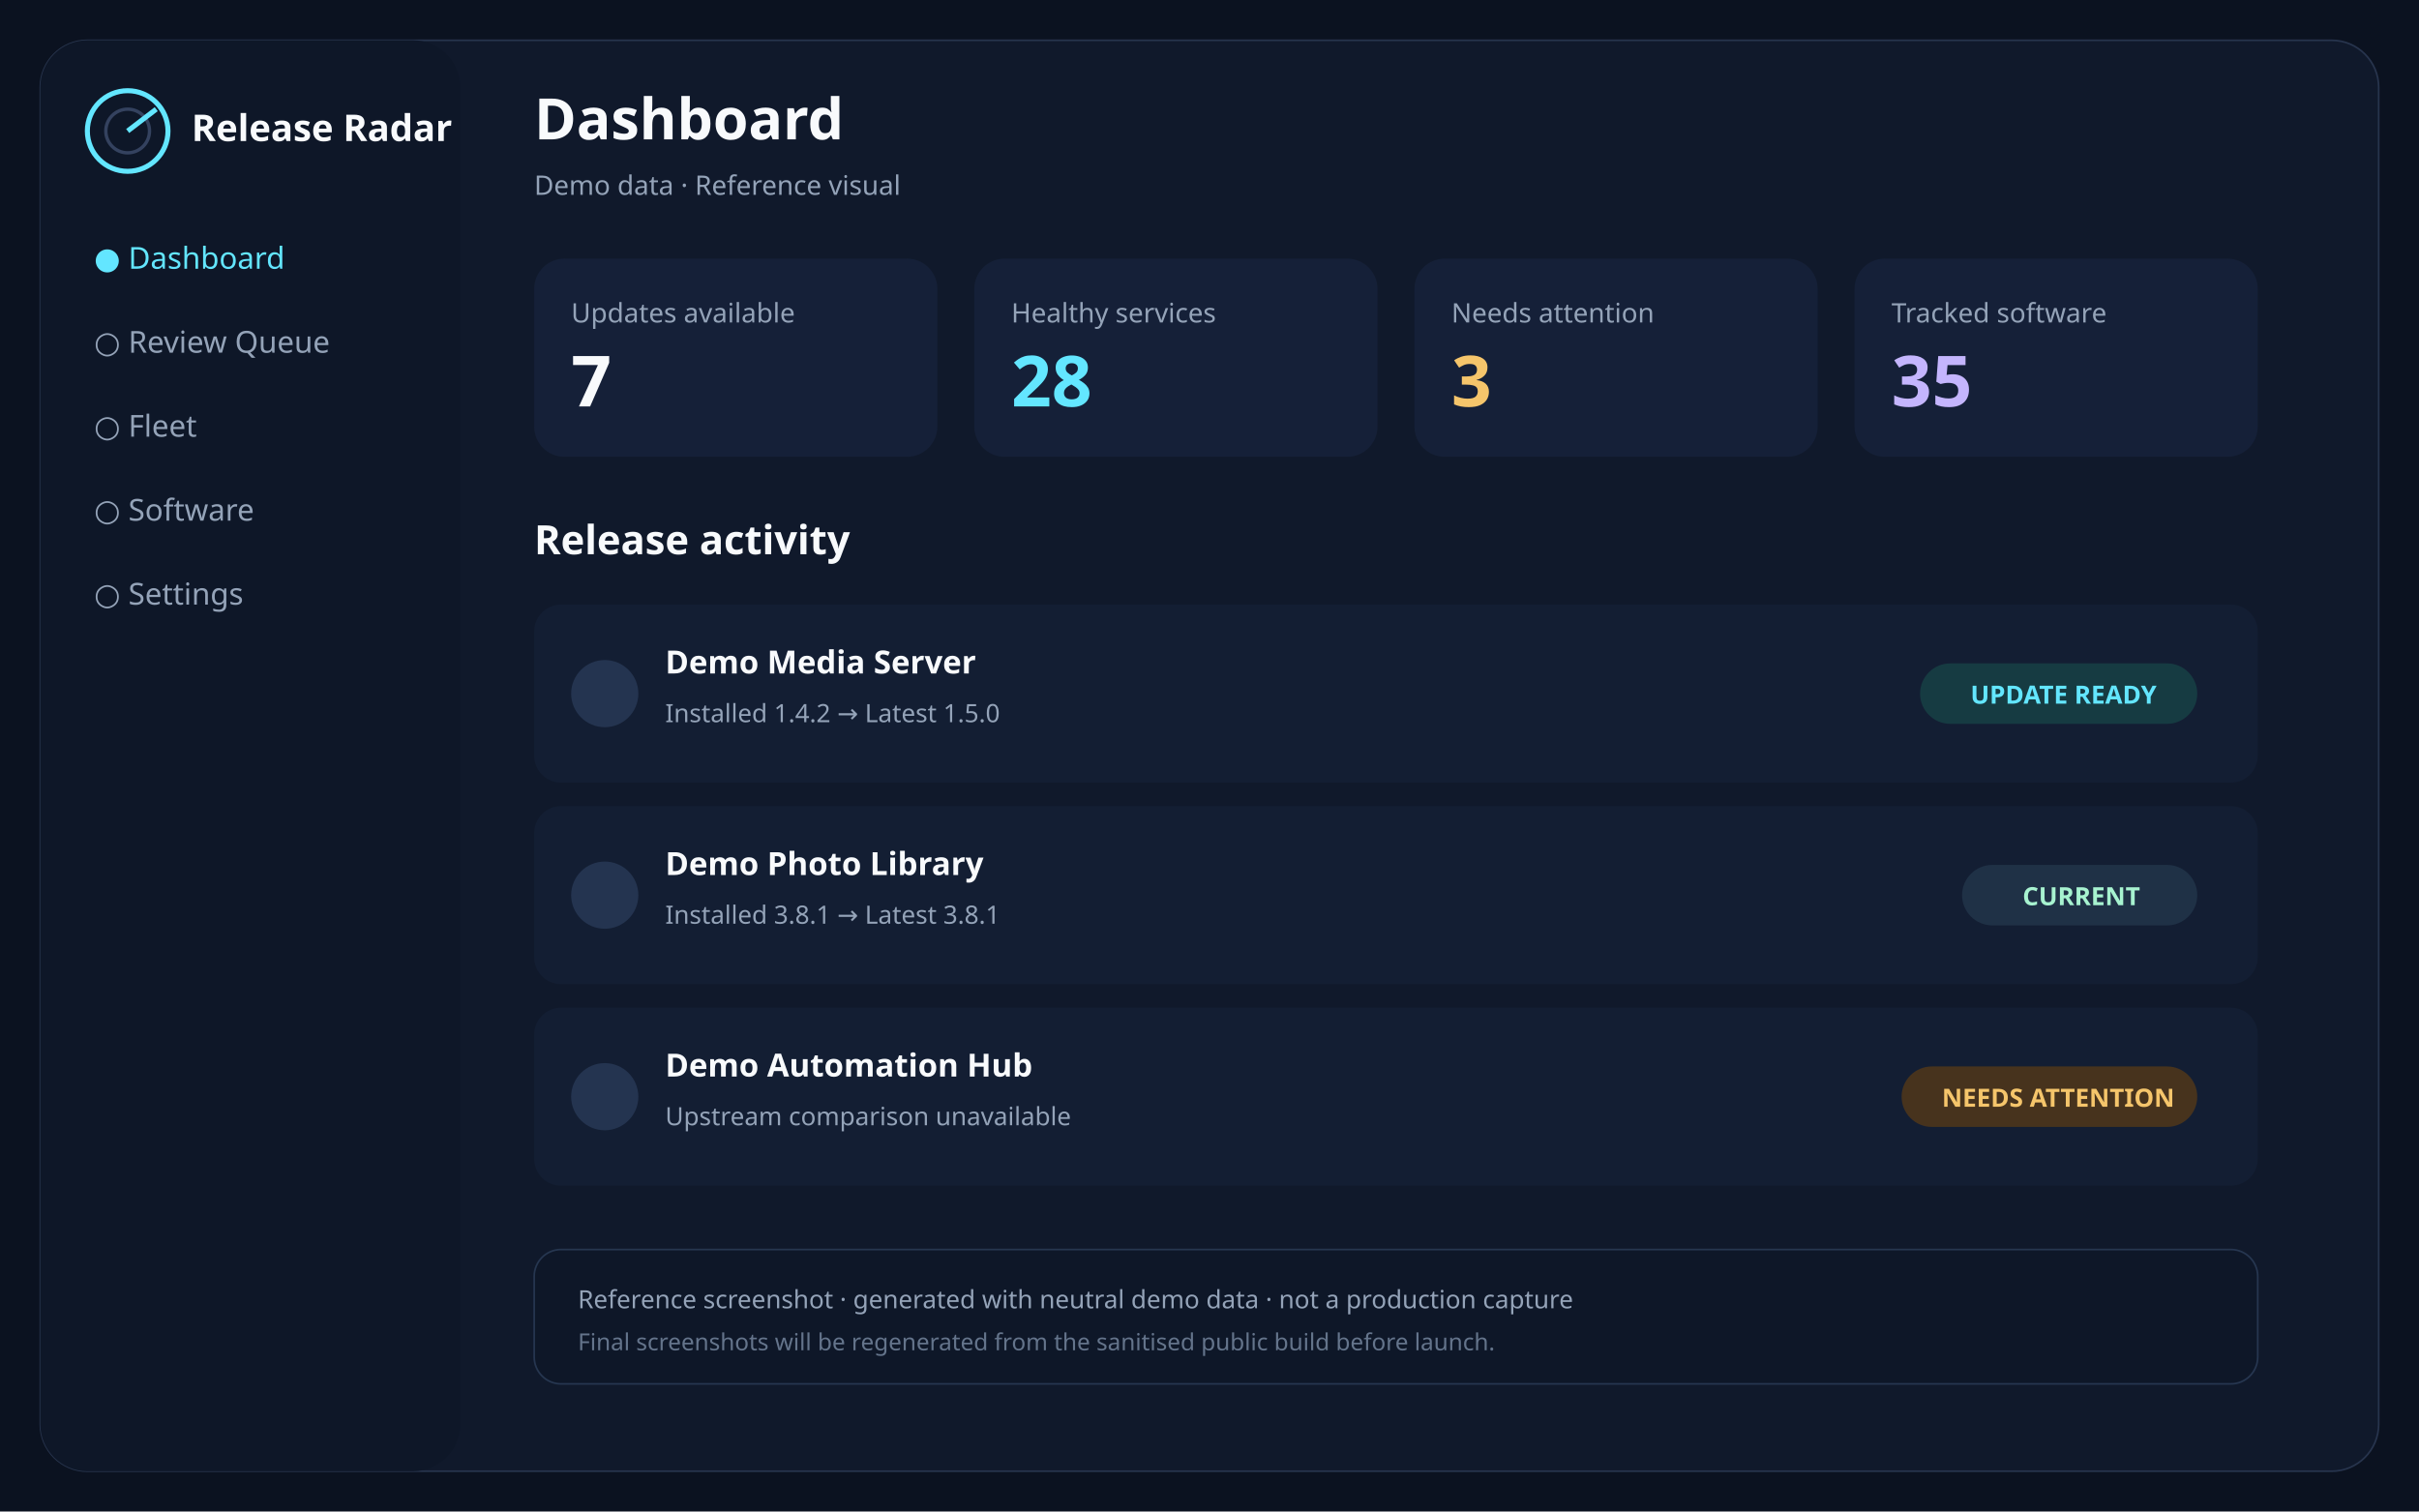
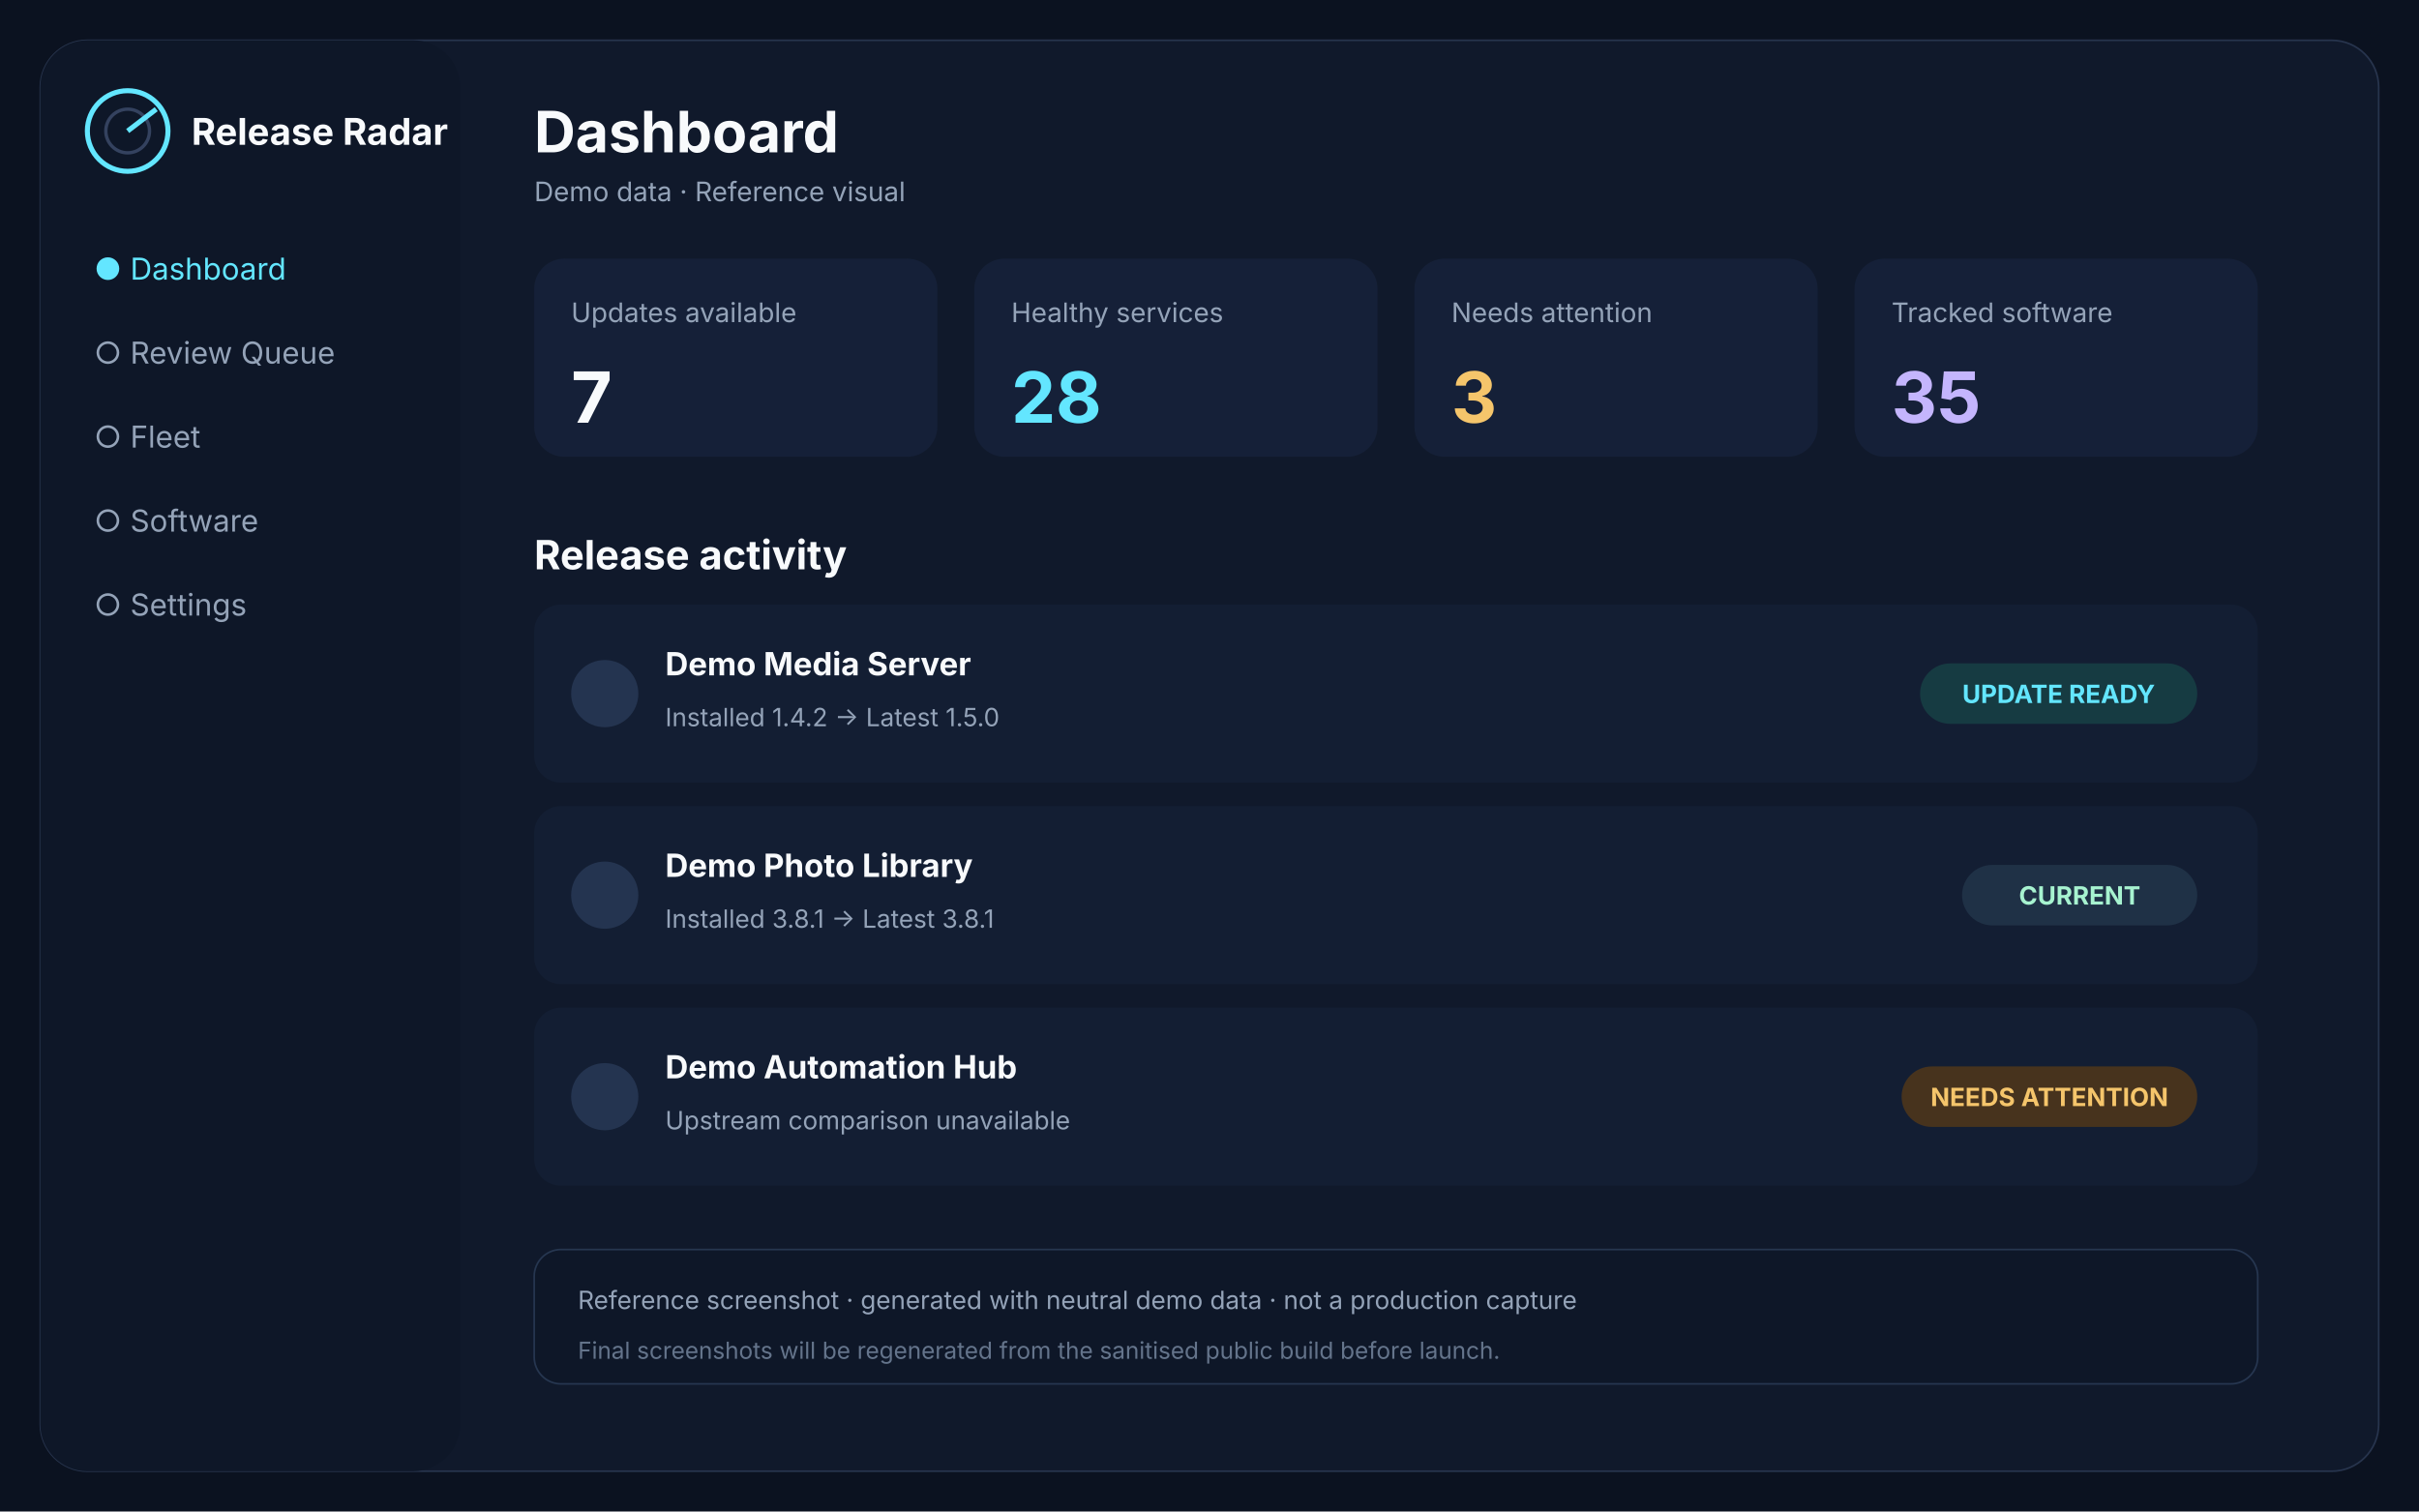
- <svg xmlns="http://www.w3.org/2000/svg" viewBox="0 0 1440 900" role="img" aria-labelledby="title desc">
+ <svg xmlns="http://www.w3.org/2000/svg" width="1440" height="900" viewBox="0 0 1440 900" role="img" aria-labelledby="title desc">
  <rect width="1440" height="900" fill="#0b1220" />
  <rect x="24" y="24" width="1392" height="852" rx="28" fill="#10192b" stroke="#27344d" />
  <rect x="24" y="24" width="250" height="852" rx="28" fill="#0e1728" />
  <circle cx="76" cy="78" r="24" fill="none" stroke="#63e6ff" stroke-width="3" />
  <circle cx="76" cy="78" r="13" fill="none" stroke="#34425f" stroke-width="2" />
  <path d="M76 78l17-13" stroke="#63e6ff" stroke-width="3" />
-   <text x="114" y="84" fill="#f8fafc" font-family="system-ui,sans-serif" font-size="22" font-weight="700">Release Radar</text>
-   <g font-family="system-ui,sans-serif" font-size="18">
-     <text x="56" y="160" fill="#63e6ff">●  Dashboard</text>
-     <text x="56" y="210" fill="#94a3b8">○  Review Queue</text>
-     <text x="56" y="260" fill="#94a3b8">○  Fleet</text>
-     <text x="56" y="310" fill="#94a3b8">○  Software</text>
-     <text x="56" y="360" fill="#94a3b8">○  Settings</text>
-   </g>
-   <text x="318" y="83" fill="#f8fafc" font-family="system-ui,sans-serif" font-size="34" font-weight="700">Dashboard</text>
-   <text x="318" y="116" fill="#94a3b8" font-family="system-ui,sans-serif" font-size="16">Demo data · Reference visual</text>
-   <g font-family="system-ui,sans-serif">
+   <g font-family="Inter, ui-sans-serif, system-ui, -apple-system, BlinkMacSystemFont, 'Segoe UI', sans-serif">
+     <text x="114" y="78" dominant-baseline="middle" fill="#f8fafc" font-size="22" font-weight="700">Release Radar</text>
+     <g font-size="18">
+       <text x="56" y="160" dominant-baseline="middle" fill="#63e6ff">●  Dashboard</text>
+       <text x="56" y="210" dominant-baseline="middle" fill="#94a3b8">○  Review Queue</text>
+       <text x="56" y="260" dominant-baseline="middle" fill="#94a3b8">○  Fleet</text>
+       <text x="56" y="310" dominant-baseline="middle" fill="#94a3b8">○  Software</text>
+       <text x="56" y="360" dominant-baseline="middle" fill="#94a3b8">○  Settings</text>
+     </g>
+     <text x="318" y="78" dominant-baseline="middle" fill="#f8fafc" font-size="34" font-weight="700">Dashboard</text>
+     <text x="318" y="114" dominant-baseline="middle" fill="#94a3b8" font-size="16">Demo data · Reference visual</text>
    <g transform="translate(318 154)">
      <rect width="240" height="118" rx="18" fill="#152038" />
-       <text x="22" y="38" fill="#94a3b8" font-size="16">Updates available</text>
-       <text x="22" y="88" fill="#f8fafc" font-size="42" font-weight="700">7</text>
+       <text x="22" y="32" dominant-baseline="middle" fill="#94a3b8" font-size="16">Updates available</text>
+       <text x="22" y="82" dominant-baseline="middle" fill="#f8fafc" font-size="42" font-weight="700">7</text>
    </g>
    <g transform="translate(580 154)">
      <rect width="240" height="118" rx="18" fill="#152038" />
-       <text x="22" y="38" fill="#94a3b8" font-size="16">Healthy services</text>
-       <text x="22" y="88" fill="#63e6ff" font-size="42" font-weight="700">28</text>
+       <text x="22" y="32" dominant-baseline="middle" fill="#94a3b8" font-size="16">Healthy services</text>
+       <text x="22" y="82" dominant-baseline="middle" fill="#63e6ff" font-size="42" font-weight="700">28</text>
    </g>
    <g transform="translate(842 154)">
      <rect width="240" height="118" rx="18" fill="#152038" />
-       <text x="22" y="38" fill="#94a3b8" font-size="16">Needs attention</text>
-       <text x="22" y="88" fill="#f5c56b" font-size="42" font-weight="700">3</text>
+       <text x="22" y="32" dominant-baseline="middle" fill="#94a3b8" font-size="16">Needs attention</text>
+       <text x="22" y="82" dominant-baseline="middle" fill="#f5c56b" font-size="42" font-weight="700">3</text>
    </g>
    <g transform="translate(1104 154)">
      <rect width="240" height="118" rx="18" fill="#152038" />
-       <text x="22" y="38" fill="#94a3b8" font-size="16">Tracked software</text>
-       <text x="22" y="88" fill="#c4b5fd" font-size="42" font-weight="700">35</text>
+       <text x="22" y="32" dominant-baseline="middle" fill="#94a3b8" font-size="16">Tracked software</text>
+       <text x="22" y="82" dominant-baseline="middle" fill="#c4b5fd" font-size="42" font-weight="700">35</text>
    </g>
-   </g>
-   <text x="318" y="330" fill="#f8fafc" font-family="system-ui,sans-serif" font-size="24" font-weight="650">Release activity</text>
-   <g font-family="system-ui,sans-serif">
+     <text x="318" y="330" dominant-baseline="middle" fill="#f8fafc" font-size="24" font-weight="650">Release activity</text>
    <g transform="translate(318 360)">
      <rect width="1026" height="106" rx="16" fill="#131e33" />
      <circle cx="42" cy="53" r="20" fill="#243450" />
-       <text x="78" y="41" fill="#f8fafc" font-size="19" font-weight="650">Demo Media Server</text>
-       <text x="78" y="70" fill="#94a3b8" font-size="15">Installed 1.4.2 → Latest 1.5.0</text>
+       <text x="78" y="35" dominant-baseline="middle" fill="#f8fafc" font-size="19" font-weight="650">Demo Media Server</text>
+       <text x="78" y="67" dominant-baseline="middle" fill="#94a3b8" font-size="15">Installed 1.4.2 → Latest 1.5.0</text>
      <rect x="825" y="35" width="165" height="36" rx="18" fill="#163b42" />
-       <text x="855" y="59" fill="#63e6ff" font-size="15" font-weight="650">UPDATE READY</text>
+       <text x="907.5" y="53" text-anchor="middle" dominant-baseline="middle" fill="#63e6ff" font-size="15" font-weight="650">UPDATE READY</text>
    </g>
    <g transform="translate(318 480)">
      <rect width="1026" height="106" rx="16" fill="#131e33" />
      <circle cx="42" cy="53" r="20" fill="#243450" />
-       <text x="78" y="41" fill="#f8fafc" font-size="19" font-weight="650">Demo Photo Library</text>
-       <text x="78" y="70" fill="#94a3b8" font-size="15">Installed 3.8.1 → Latest 3.8.1</text>
+       <text x="78" y="35" dominant-baseline="middle" fill="#f8fafc" font-size="19" font-weight="650">Demo Photo Library</text>
+       <text x="78" y="67" dominant-baseline="middle" fill="#94a3b8" font-size="15">Installed 3.8.1 → Latest 3.8.1</text>
      <rect x="850" y="35" width="140" height="36" rx="18" fill="#1f3146" />
-       <text x="886" y="59" fill="#a7f3d0" font-size="15" font-weight="650">CURRENT</text>
+       <text x="920" y="53" text-anchor="middle" dominant-baseline="middle" fill="#a7f3d0" font-size="15" font-weight="650">CURRENT</text>
    </g>
    <g transform="translate(318 600)">
      <rect width="1026" height="106" rx="16" fill="#131e33" />
      <circle cx="42" cy="53" r="20" fill="#243450" />
-       <text x="78" y="41" fill="#f8fafc" font-size="19" font-weight="650">Demo Automation Hub</text>
-       <text x="78" y="70" fill="#94a3b8" font-size="15">Upstream comparison unavailable</text>
+       <text x="78" y="35" dominant-baseline="middle" fill="#f8fafc" font-size="19" font-weight="650">Demo Automation Hub</text>
+       <text x="78" y="67" dominant-baseline="middle" fill="#94a3b8" font-size="15">Upstream comparison unavailable</text>
      <rect x="814" y="35" width="176" height="36" rx="18" fill="#47331d" />
-       <text x="838" y="59" fill="#f5c56b" font-size="15" font-weight="650">NEEDS ATTENTION</text>
+       <text x="902" y="53" text-anchor="middle" dominant-baseline="middle" fill="#f5c56b" font-size="15" font-weight="650">NEEDS ATTENTION</text>
    </g>
+     <rect x="318" y="744" width="1026" height="80" rx="16" fill="#0e1728" stroke="#263650" />
+     <text x="344" y="774" dominant-baseline="middle" fill="#94a3b8" font-size="15">Reference screenshot · generated with neutral demo data · not a production capture</text>
+     <text x="344" y="804" dominant-baseline="middle" fill="#64748b" font-size="14">Final screenshots will be regenerated from the sanitised public build before launch.</text>
  </g>
-   <rect x="318" y="744" width="1026" height="80" rx="16" fill="#0e1728" stroke="#263650" />
-   <text x="344" y="779" fill="#94a3b8" font-family="system-ui,sans-serif" font-size="15">Reference screenshot · generated with neutral demo data · not a production capture</text>
-   <text x="344" y="804" fill="#64748b" font-family="system-ui,sans-serif" font-size="14">Final screenshots will be regenerated from the sanitised public build before launch.</text>
</svg>
